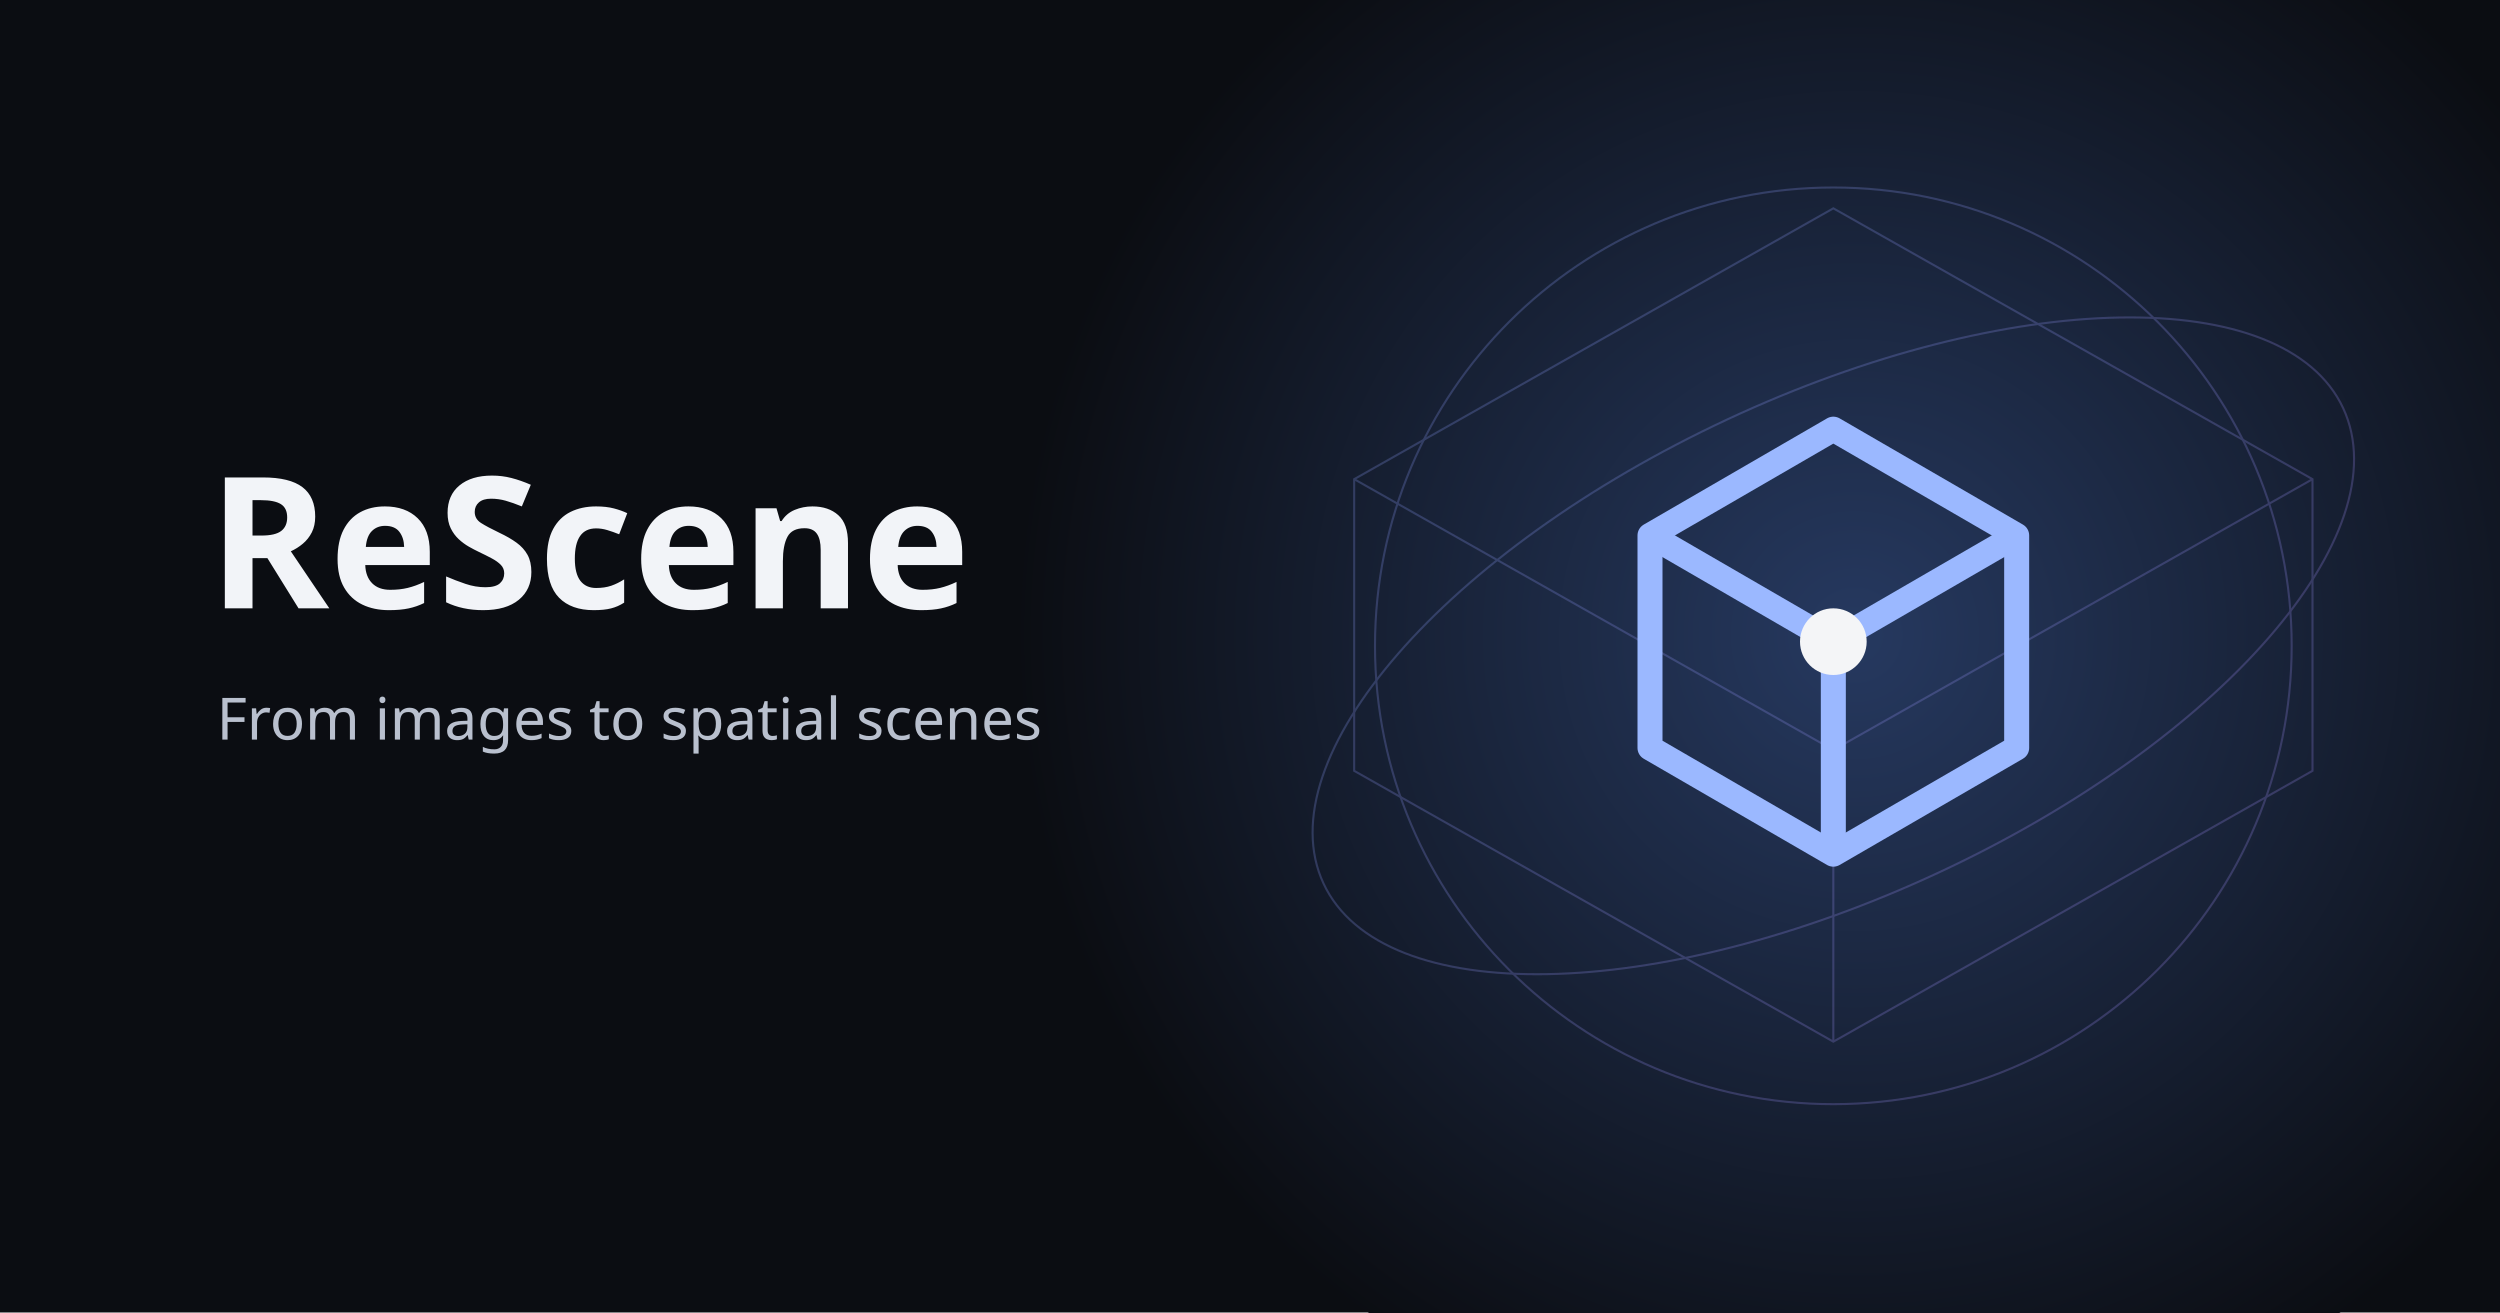
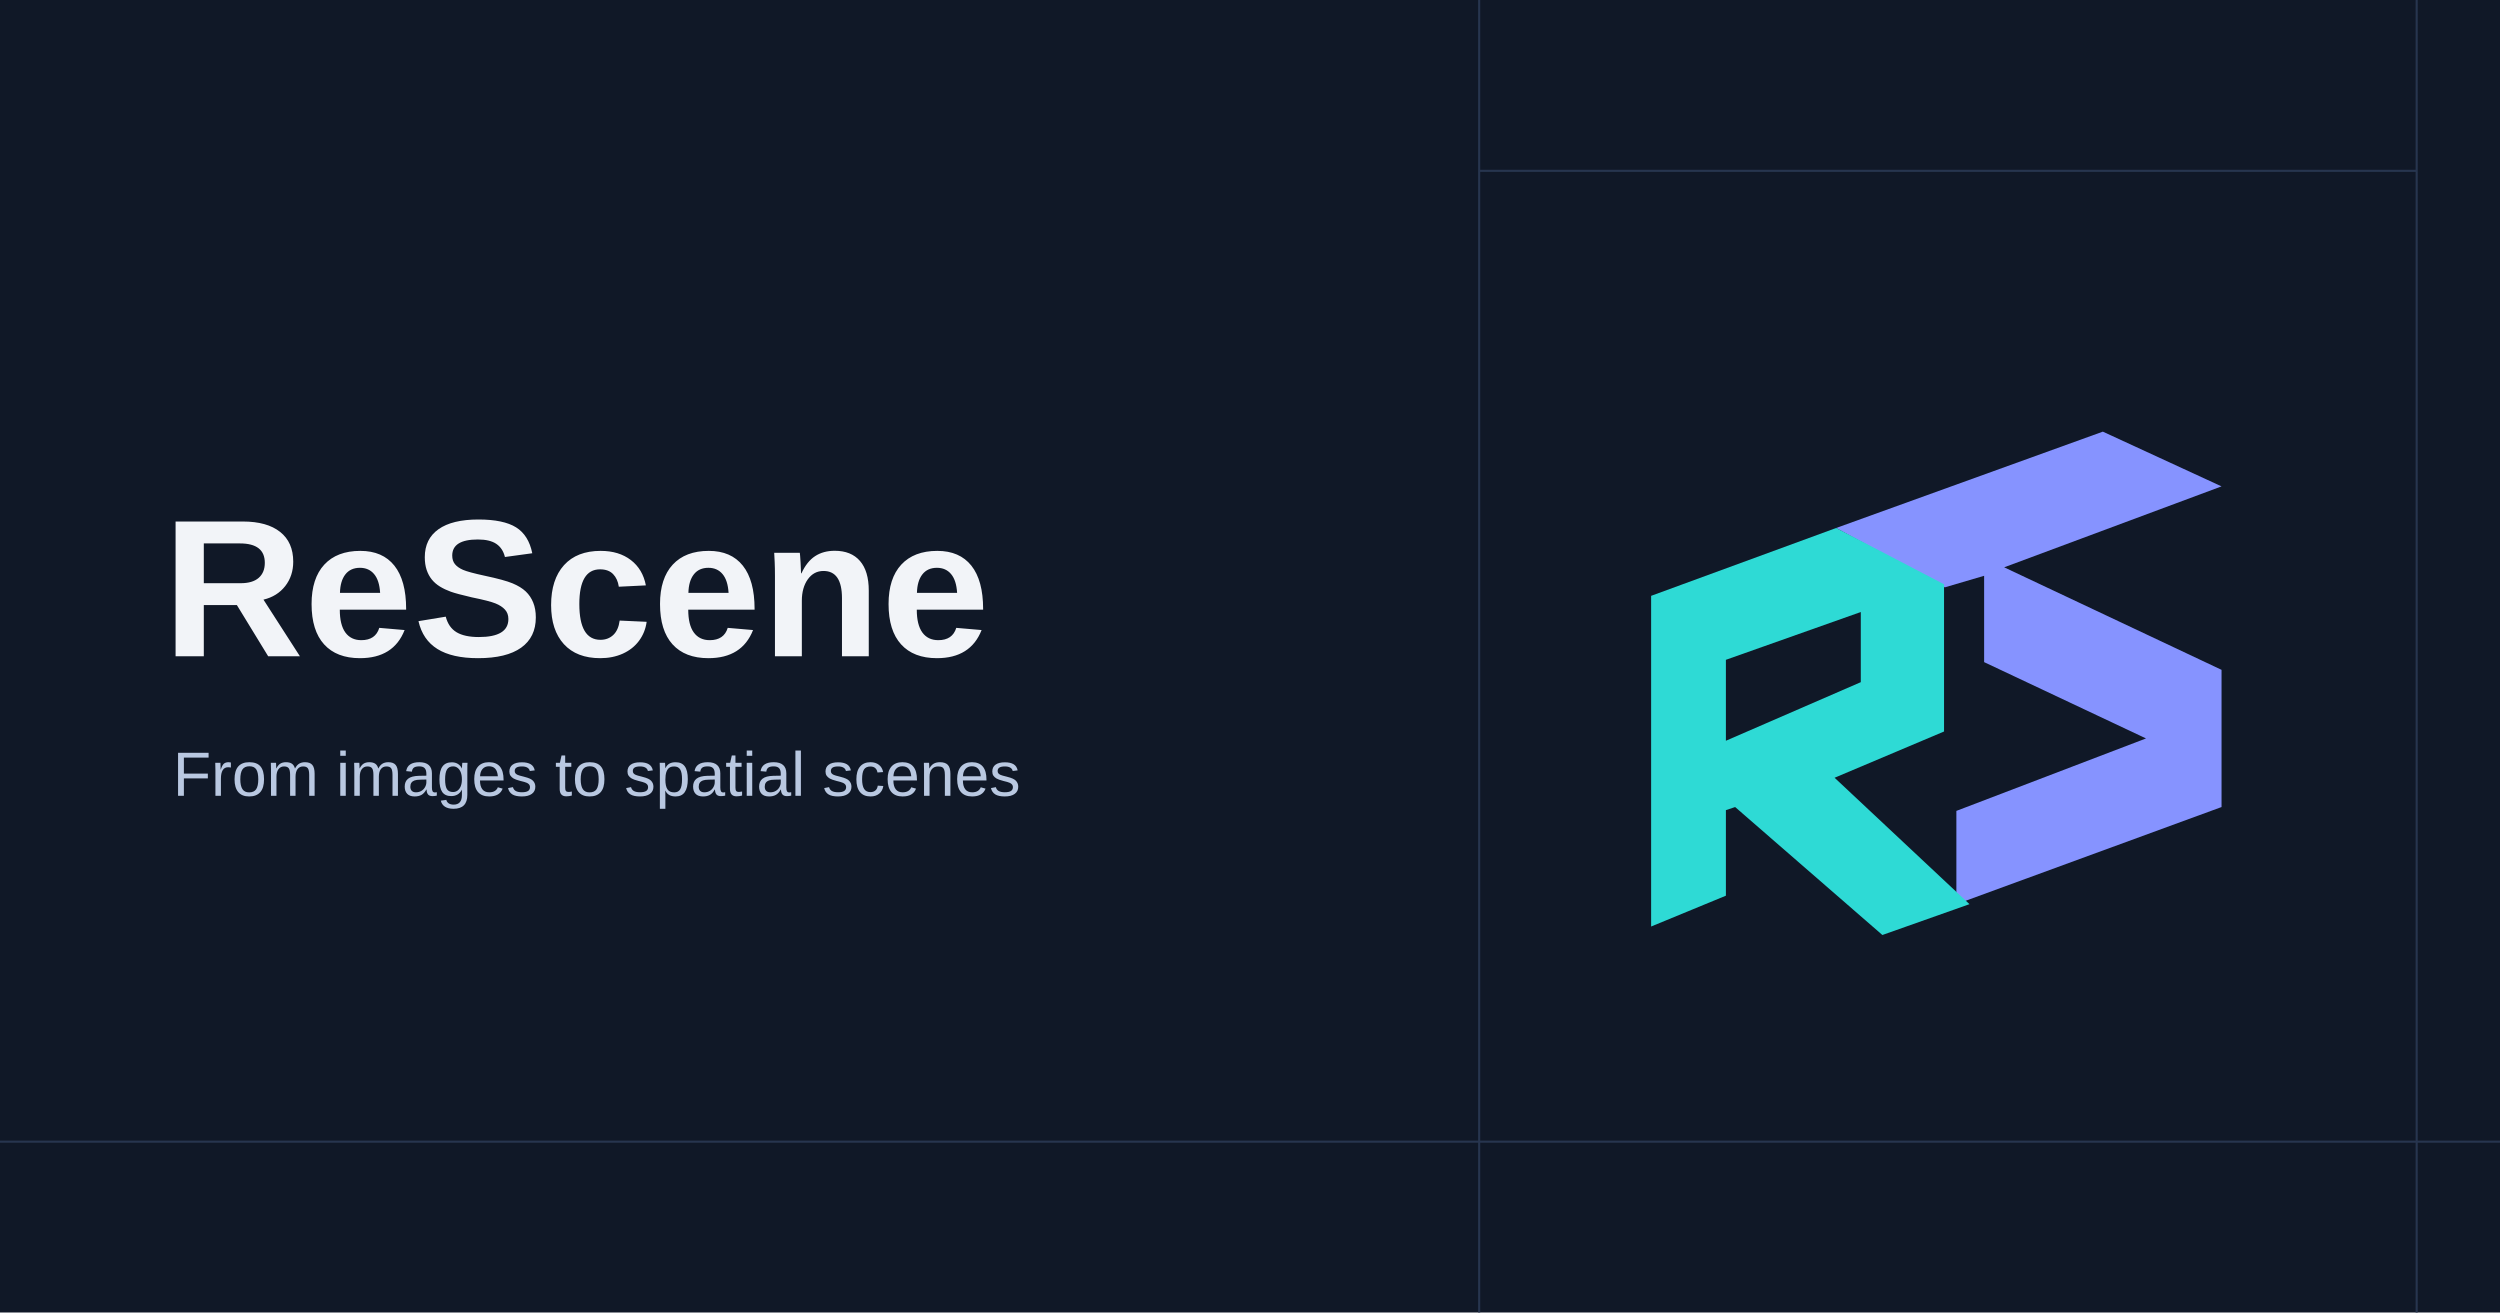
- <svg xmlns="http://www.w3.org/2000/svg" width="1200" height="630" viewBox="0 0 1200 630">
-   <defs>
-     <radialGradient id="glow">
-       <stop stop-color="#263960" />
-       <stop offset="1" stop-color="#0b0d12" />
-     </radialGradient>
-     <linearGradient id="line" x2="1" y2="1">
-       <stop stop-color="#8aa4ff" />
-       <stop offset="1" stop-color="#a78bfa" />
-     </linearGradient>
-   </defs>
-   <rect width="1200" height="630" fill="#0b0d12" />
-   <circle cx="890" cy="305" r="400" fill="url(#glow)" />
-   <g fill="none" stroke="url(#line)" opacity=".24">
-     <circle cx="880" cy="310" r="220" />
-     <ellipse cx="880" cy="310" rx="270" ry="120" transform="rotate(-25 880 310)" />
-     <path d="M650 370 880 500 1110 370V230L880 100 650 230v140Zm0-140 230 130 230-130M880 360v140" />
+ <svg xmlns="http://www.w3.org/2000/svg" width="1200" height="630" viewBox="0 0 1200 630" role="img" aria-label="ReScene">
+   <rect width="1200" height="630" fill="#101827" />
+   <path d="M0 548H1200 M710 0V630 M1160 0V630 M710 82H1160" fill="none" stroke="#27354f" />
+   <g transform="translate(740 138) scale(.37)">
+     <path fill="#8693FF" d="M382 312 728 187 882 258 600 363 882 496V674L538 800V679L784 585 574 486V374L523 389Z" />
+     <path fill="#2EDAD5" fill-rule="evenodd" d="M142 400 382 312 522 385V576L380 636 555 800 442 840 251 674 239 678V789L142 829ZM239 483 414 421V512L239 588Z" />
  </g>
-   <g fill="none" stroke="#9bb8ff" stroke-width="12" stroke-linejoin="round">
-     <path d="M792 359V257l88-51 88 51v102l-88 51-88-51Z" />
-     <path d="m792 257 88 51 88-51M880 308v102" />
-   </g>
-   <circle cx="880" cy="308" r="16" fill="#f4f5f7" />
-   <text x="100" y="292" fill="#f2f4f8" font-family="system-ui, sans-serif" font-weight="700" font-size="88">ReScene</text>
-   <text x="104" y="355" fill="#b9c0ce" font-family="system-ui, sans-serif" font-size="28">From images to spatial scenes</text>
+   <text x="78" y="315" fill="#f2f4f8" font-family="Arial, sans-serif" font-weight="700" font-size="94">ReScene</text>
+   <text x="83" y="382" fill="#b9c8e1" font-family="Arial, sans-serif" font-size="30">From images to spatial scenes</text>
</svg>
